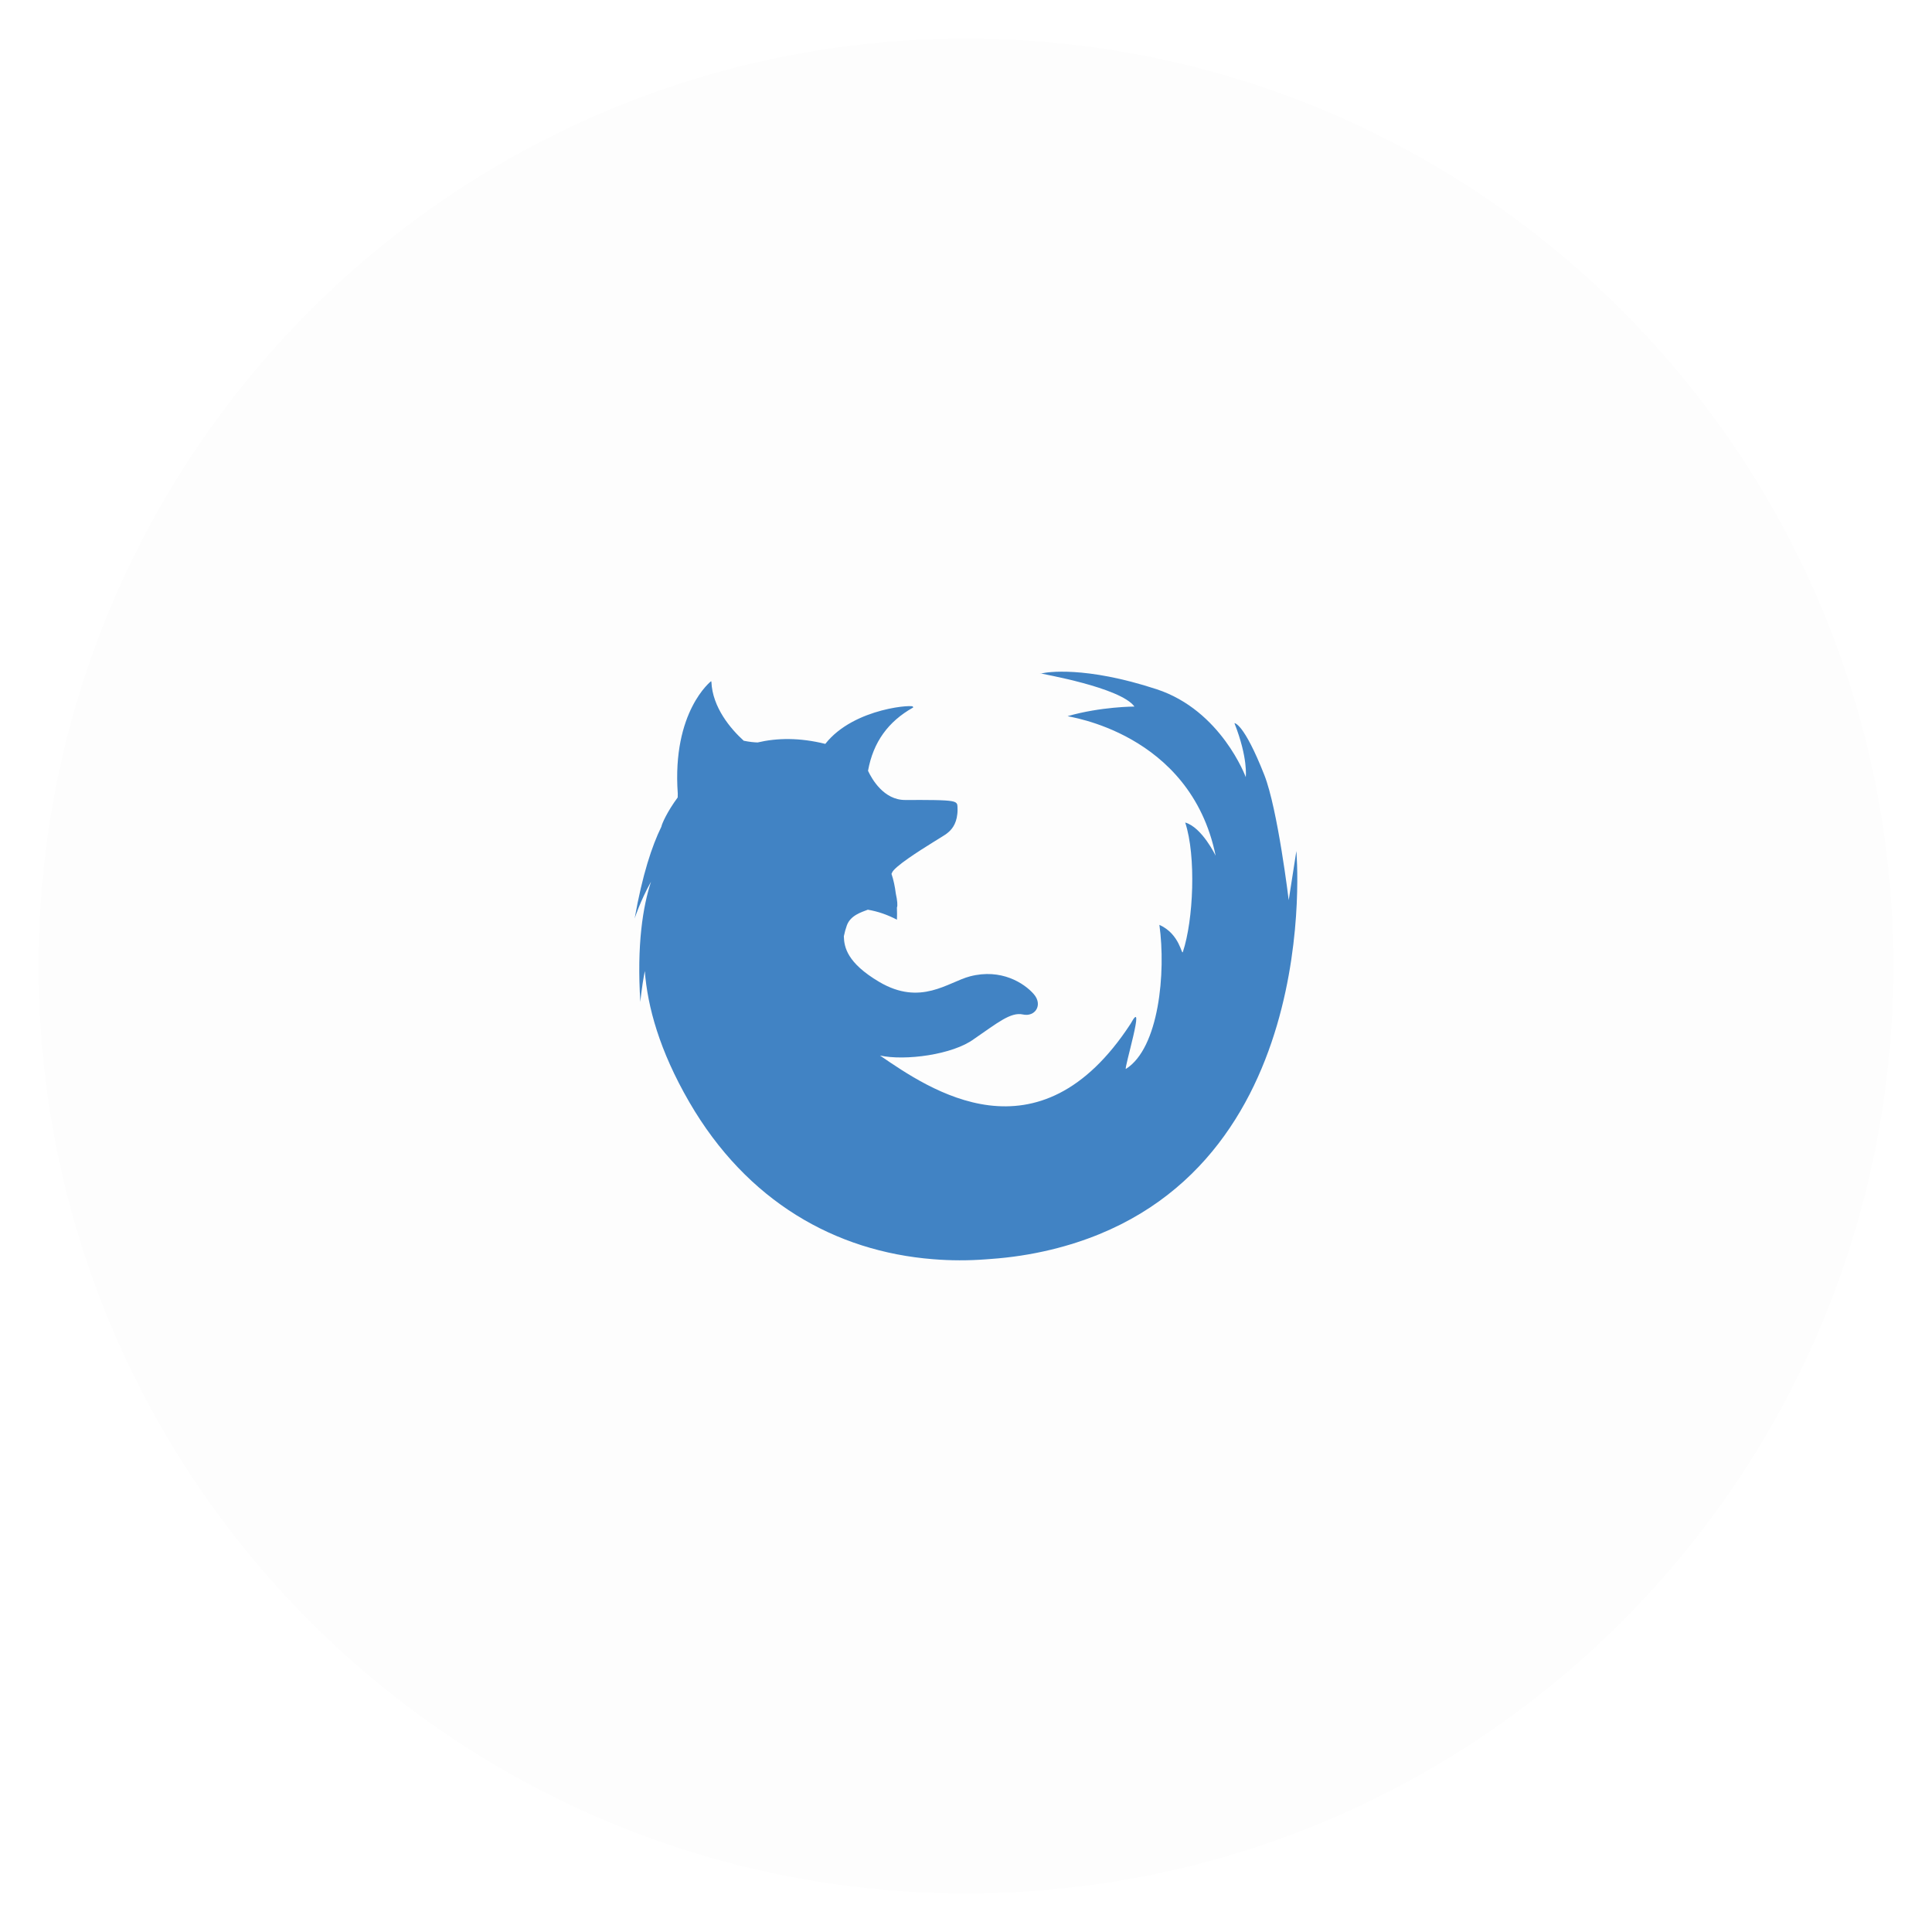
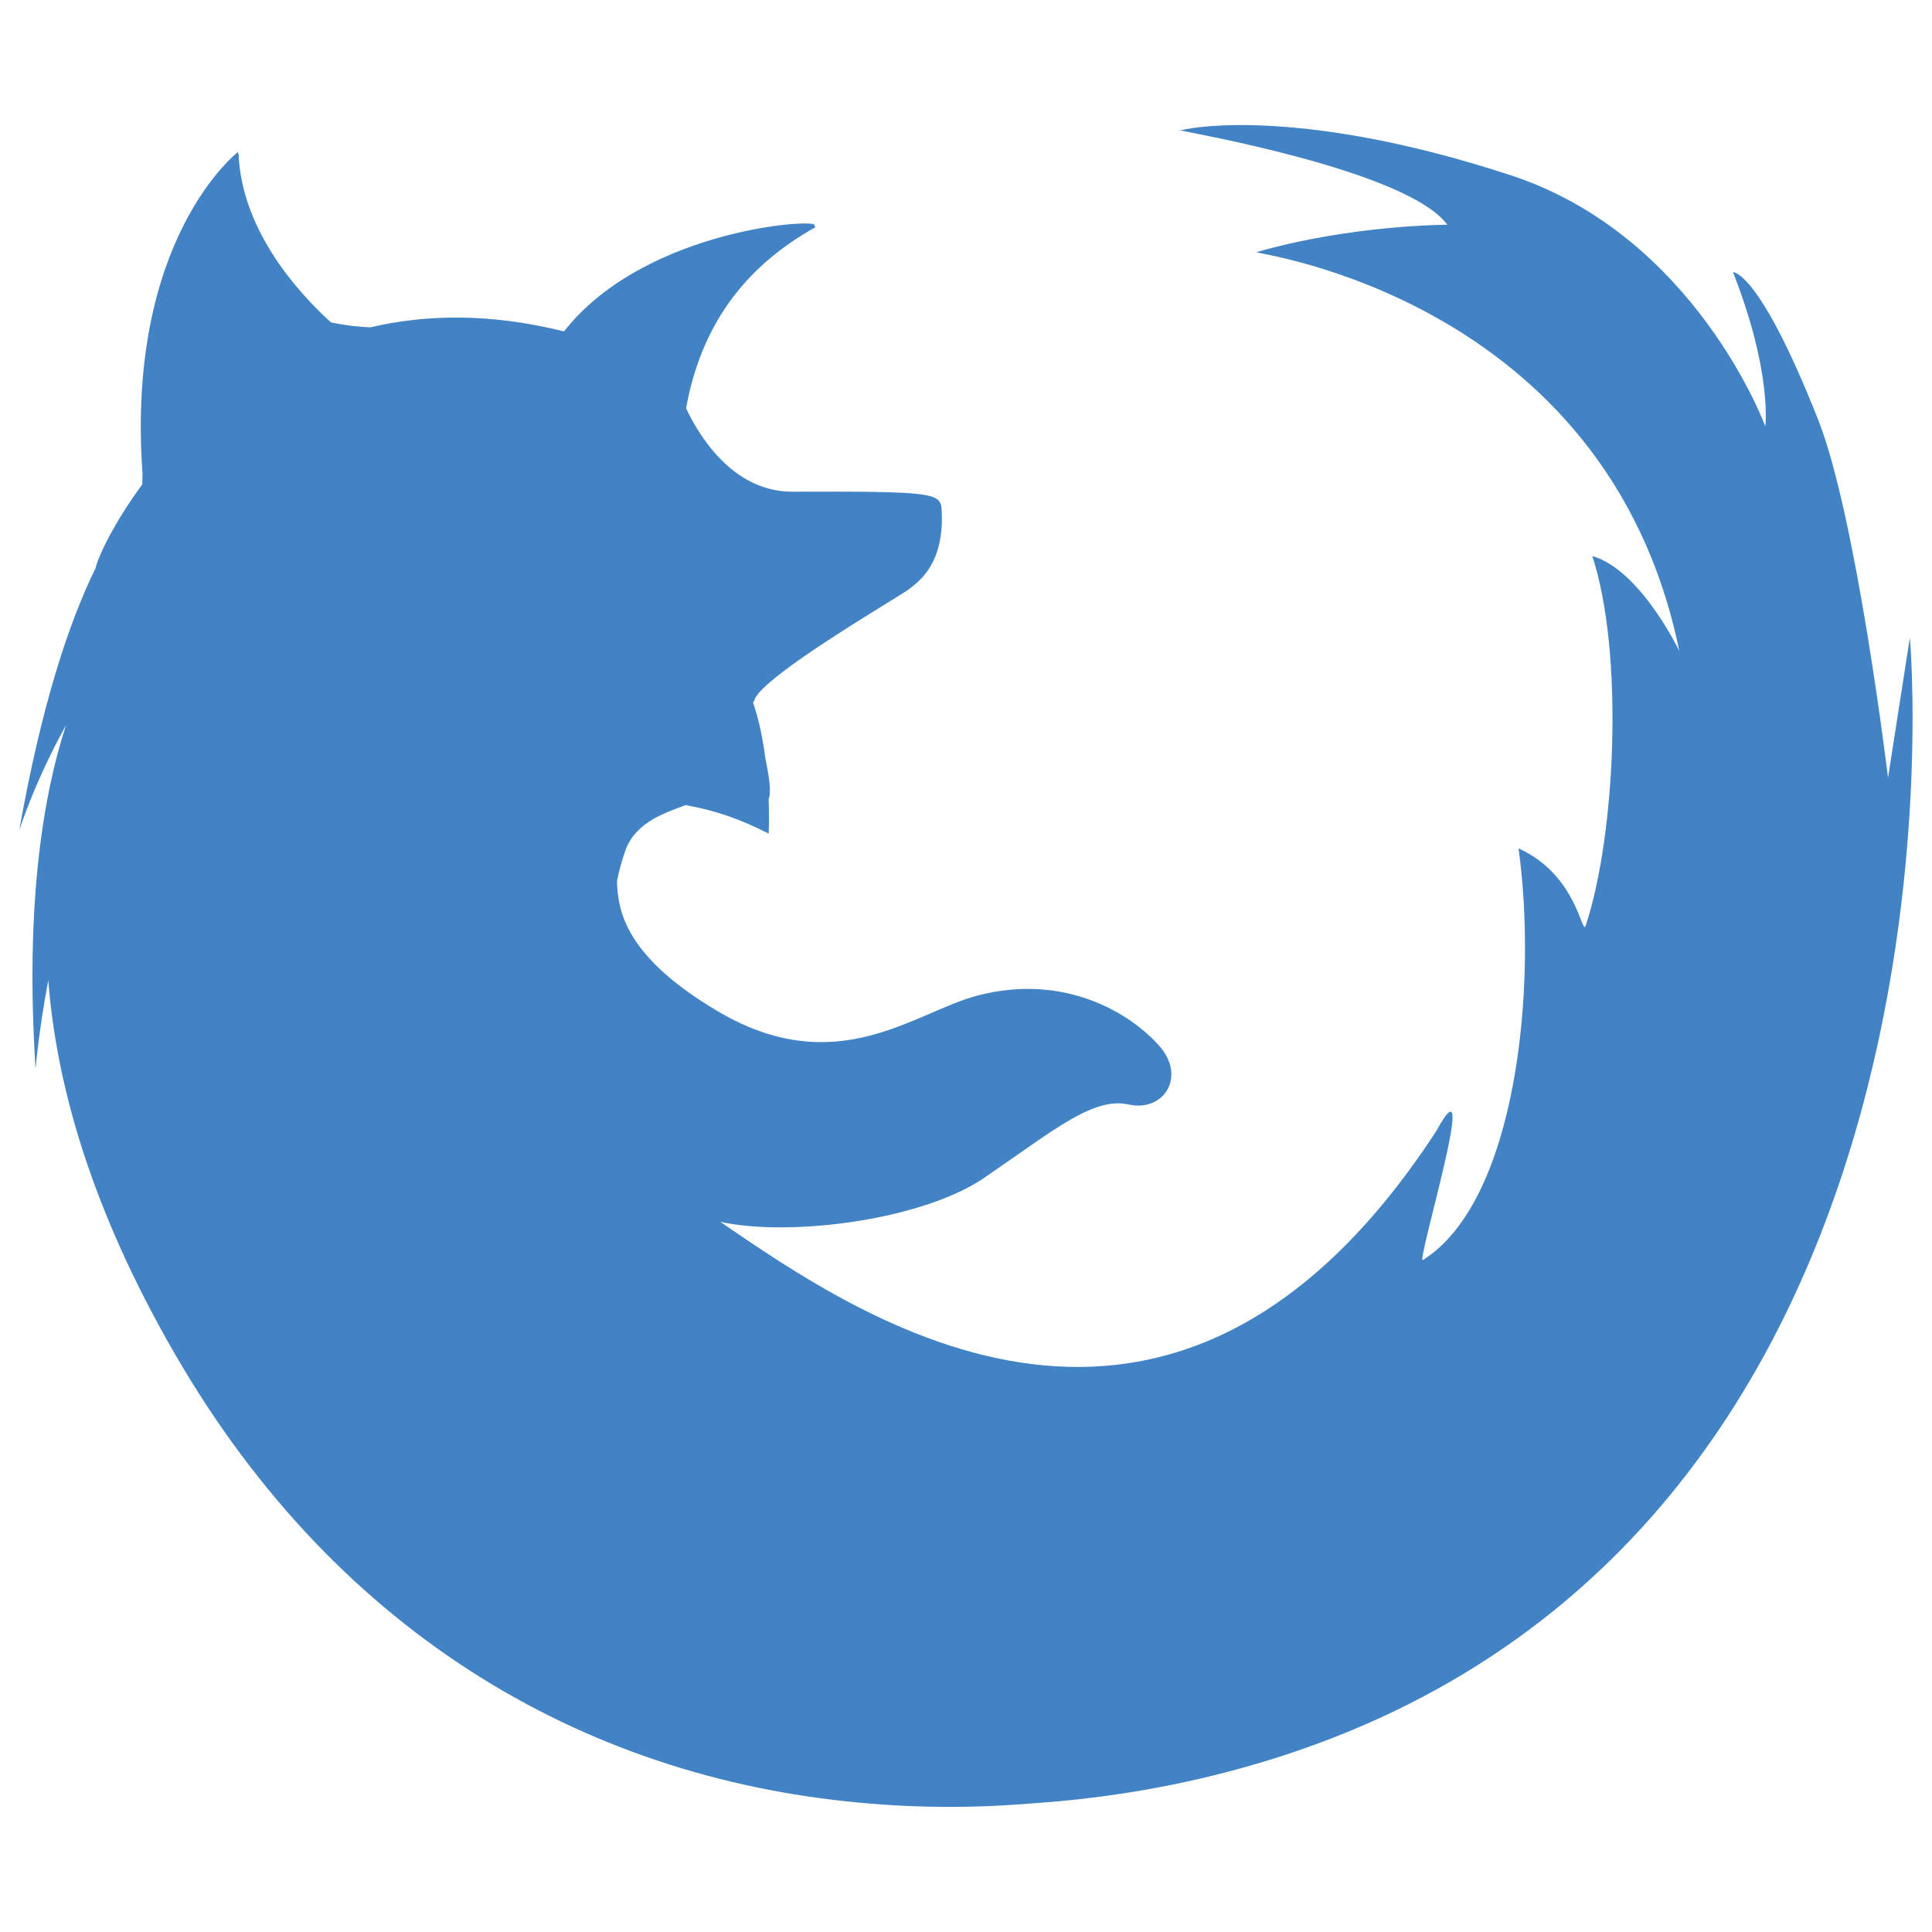
- <svg xmlns="http://www.w3.org/2000/svg" id="firefox" class="custom-icon" version="1.1" viewBox="0 0 100 100" style="height: 100px; width: 100px;">
-   <circle class="outer-shape" cx="50" cy="50" r="48" style="opacity: 0.01; fill: rgb(0, 0, 0);" />
-   <path class="inner-shape" style="opacity: 1; fill: rgb(65, 131, 196);" transform="translate(32.5,32.5) scale(0.35)" d="M98.859,32.978l-1.135,7.281c0,0-1.623-13.48-3.611-18.52c-3.048-7.722-4.404-7.66-4.413-7.649 c2.041,5.187,1.671,7.974,1.671,7.974s-3.617-9.857-13.179-12.994C67.599,5.599,61.868,6.547,61.205,6.728 c-0.101-0.001-0.198-0.001-0.29-0.001c0.078,0.006,0.154,0.014,0.232,0.021c-0.003,0.002-0.009,0.004-0.008,0.005 c0.043,0.053,11.705,2.038,13.773,4.88c0,0-4.954,0-9.883,1.42c-0.222,0.064,18.138,2.293,21.891,20.641 c0,0-2.013-4.199-4.502-4.913c1.638,4.98,1.217,14.43-0.342,19.127c-0.201,0.604-0.406-2.611-3.477-3.995 c0.984,7.048-0.059,18.227-4.949,21.306c-0.381,0.24,3.065-11.036,0.693-6.677c-13.657,20.94-29.803,9.664-37.061,4.7 c3.72,0.809,10.781-0.126,13.907-2.451c0.004-0.003,0.008-0.005,0.012-0.008c3.395-2.321,5.405-4.016,7.21-3.615 c1.806,0.404,3.009-1.409,1.606-3.017c-1.404-1.611-4.815-3.826-9.429-2.619c-3.254,0.853-7.286,4.452-13.442,0.807 c-4.725-2.799-5.17-5.124-5.211-6.736c0.117-0.571,0.264-1.104,0.438-1.591c0.544-1.519,2.192-1.977,3.11-2.339 c1.555,0.268,2.896,0.753,4.303,1.474c0.019-0.468,0.025-1.09-0.002-1.795c0.135-0.269,0.052-1.077-0.165-2.065 c-0.124-0.987-0.327-2.007-0.646-2.937c0.001,0,0.002-0.001,0.003-0.001c0.005-0.002,0.011-0.004,0.015-0.007 c0.008-0.004,0.014-0.011,0.02-0.019c0.001-0.002,0.003-0.003,0.004-0.005c0.008-0.012,0.015-0.026,0.019-0.045 c0.098-0.442,1.151-1.295,2.462-2.211c1.174-0.821,2.556-1.693,3.644-2.369c0.962-0.598,1.695-1.042,1.851-1.157 c0.059-0.045,0.13-0.097,0.207-0.157c0.015-0.011,0.028-0.023,0.043-0.034c0.009-0.007,0.019-0.014,0.027-0.022 c0.517-0.413,1.291-1.192,1.452-2.83c0-0.004,0.001-0.008,0.001-0.012c0.005-0.048,0.009-0.097,0.013-0.147 c0.003-0.034,0.005-0.07,0.007-0.105c0.001-0.027,0.003-0.054,0.004-0.082c0.003-0.065,0.005-0.13,0.006-0.198 c0-0.004,0-0.007,0-0.011c0.002-0.159-0.001-0.324-0.01-0.498c-0.005-0.097-0.012-0.184-0.028-0.265 c-0.001-0.004-0.002-0.009-0.003-0.013c-0.002-0.008-0.004-0.016-0.006-0.024c-0.004-0.014-0.007-0.028-0.012-0.041 c-0.001-0.002-0.001-0.003-0.002-0.004c-0.005-0.016-0.011-0.03-0.017-0.044c0-0.001,0-0.001-0.001-0.002 c-0.168-0.393-0.797-0.542-3.392-0.585c-0.003,0-0.005,0-0.007,0l0,0c-1.059-0.018-2.444-0.019-4.259-0.012 c-3.182,0.013-4.941-3.111-5.503-4.319c0.769-4.255,2.993-7.287,6.646-9.343c0.07-0.039,0.056-0.071-0.026-0.094 c0.714-0.432-8.637-0.012-12.938,5.459c-3.817-0.949-7.144-0.885-10.012-0.212c-0.551-0.016-1.237-0.084-2.051-0.254 c-1.907-1.728-4.636-4.92-4.782-8.729c0,0-0.009,0.007-0.024,0.02c-0.002-0.036-0.005-0.073-0.007-0.11c0,0-5.81,4.466-4.941,16.642 c-0.002,0.195-0.006,0.381-0.012,0.563c-1.573,2.133-2.353,3.926-2.411,4.322c-1.394,2.837-2.808,7.106-3.958,13.588 c0,0,0.805-2.552,2.42-5.442c-1.188,3.639-2.121,9.298-1.573,17.787c0,0,0.145-1.883,0.658-4.593 C2.901,56,4.655,62.499,9.089,70.143c8.512,14.674,21.597,22.083,36.06,23.219c2.569,0.212,5.172,0.217,7.793,0.018 c0.241-0.017,0.481-0.035,0.722-0.055c2.964-0.208,5.947-0.656,8.923-1.375c40.691-9.838,36.266-58.973,36.266-58.973L98.859,32.978 z" />
+ <svg xmlns="http://www.w3.org/2000/svg" id="firefox" class="custom-icon" version="1.1" viewBox="0 0 100 100" style="height: 50px; width: 50px;">
+   <circle class="outer-shape" cx="50" cy="50" r="48" style="opacity: 0.01; fill: rgb(65, 131, 196);" />
+   <path class="inner-shape" style="opacity: 1; fill: rgb(65, 131, 196);" transform="translate(0,0) scale(1)" d="M98.859,32.978l-1.135,7.281c0,0-1.623-13.48-3.611-18.52c-3.048-7.722-4.404-7.66-4.413-7.649 c2.041,5.187,1.671,7.974,1.671,7.974s-3.617-9.857-13.179-12.994C67.599,5.599,61.868,6.547,61.205,6.728 c-0.101-0.001-0.198-0.001-0.29-0.001c0.078,0.006,0.154,0.014,0.232,0.021c-0.003,0.002-0.009,0.004-0.008,0.005 c0.043,0.053,11.705,2.038,13.773,4.88c0,0-4.954,0-9.883,1.42c-0.222,0.064,18.138,2.293,21.891,20.641 c0,0-2.013-4.199-4.502-4.913c1.638,4.98,1.217,14.43-0.342,19.127c-0.201,0.604-0.406-2.611-3.477-3.995 c0.984,7.048-0.059,18.227-4.949,21.306c-0.381,0.24,3.065-11.036,0.693-6.677c-13.657,20.94-29.803,9.664-37.061,4.7 c3.72,0.809,10.781-0.126,13.907-2.451c0.004-0.003,0.008-0.005,0.012-0.008c3.395-2.321,5.405-4.016,7.21-3.615 c1.806,0.404,3.009-1.409,1.606-3.017c-1.404-1.611-4.815-3.826-9.429-2.619c-3.254,0.853-7.286,4.452-13.442,0.807 c-4.725-2.799-5.17-5.124-5.211-6.736c0.117-0.571,0.264-1.104,0.438-1.591c0.544-1.519,2.192-1.977,3.11-2.339 c1.555,0.268,2.896,0.753,4.303,1.474c0.019-0.468,0.025-1.09-0.002-1.795c0.135-0.269,0.052-1.077-0.165-2.065 c-0.124-0.987-0.327-2.007-0.646-2.937c0.001,0,0.002-0.001,0.003-0.001c0.005-0.002,0.011-0.004,0.015-0.007 c0.008-0.004,0.014-0.011,0.02-0.019c0.001-0.002,0.003-0.003,0.004-0.005c0.008-0.012,0.015-0.026,0.019-0.045 c0.098-0.442,1.151-1.295,2.462-2.211c1.174-0.821,2.556-1.693,3.644-2.369c0.962-0.598,1.695-1.042,1.851-1.157 c0.059-0.045,0.13-0.097,0.207-0.157c0.015-0.011,0.028-0.023,0.043-0.034c0.009-0.007,0.019-0.014,0.027-0.022 c0.517-0.413,1.291-1.192,1.452-2.83c0-0.004,0.001-0.008,0.001-0.012c0.005-0.048,0.009-0.097,0.013-0.147 c0.003-0.034,0.005-0.07,0.007-0.105c0.001-0.027,0.003-0.054,0.004-0.082c0.003-0.065,0.005-0.13,0.006-0.198 c0-0.004,0-0.007,0-0.011c0.002-0.159-0.001-0.324-0.01-0.498c-0.005-0.097-0.012-0.184-0.028-0.265 c-0.001-0.004-0.002-0.009-0.003-0.013c-0.002-0.008-0.004-0.016-0.006-0.024c-0.004-0.014-0.007-0.028-0.012-0.041 c-0.001-0.002-0.001-0.003-0.002-0.004c-0.005-0.016-0.011-0.03-0.017-0.044c0-0.001,0-0.001-0.001-0.002 c-0.168-0.393-0.797-0.542-3.392-0.585c-0.003,0-0.005,0-0.007,0l0,0c-1.059-0.018-2.444-0.019-4.259-0.012 c-3.182,0.013-4.941-3.111-5.503-4.319c0.769-4.255,2.993-7.287,6.646-9.343c0.07-0.039,0.056-0.071-0.026-0.094 c0.714-0.432-8.637-0.012-12.938,5.459c-3.817-0.949-7.144-0.885-10.012-0.212c-0.551-0.016-1.237-0.084-2.051-0.254 c-1.907-1.728-4.636-4.92-4.782-8.729c0,0-0.009,0.007-0.024,0.02c-0.002-0.036-0.005-0.073-0.007-0.11c0,0-5.81,4.466-4.941,16.642 c-0.002,0.195-0.006,0.381-0.012,0.563c-1.573,2.133-2.353,3.926-2.411,4.322c-1.394,2.837-2.808,7.106-3.958,13.588 c0,0,0.805-2.552,2.42-5.442c-1.188,3.639-2.121,9.298-1.573,17.787c0,0,0.145-1.883,0.658-4.593 C2.901,56,4.655,62.499,9.089,70.143c8.512,14.674,21.597,22.083,36.06,23.219c2.569,0.212,5.172,0.217,7.793,0.018 c0.241-0.017,0.481-0.035,0.722-0.055c2.964-0.208,5.947-0.656,8.923-1.375c40.691-9.838,36.266-58.973,36.266-58.973L98.859,32.978 z" />
</svg>
